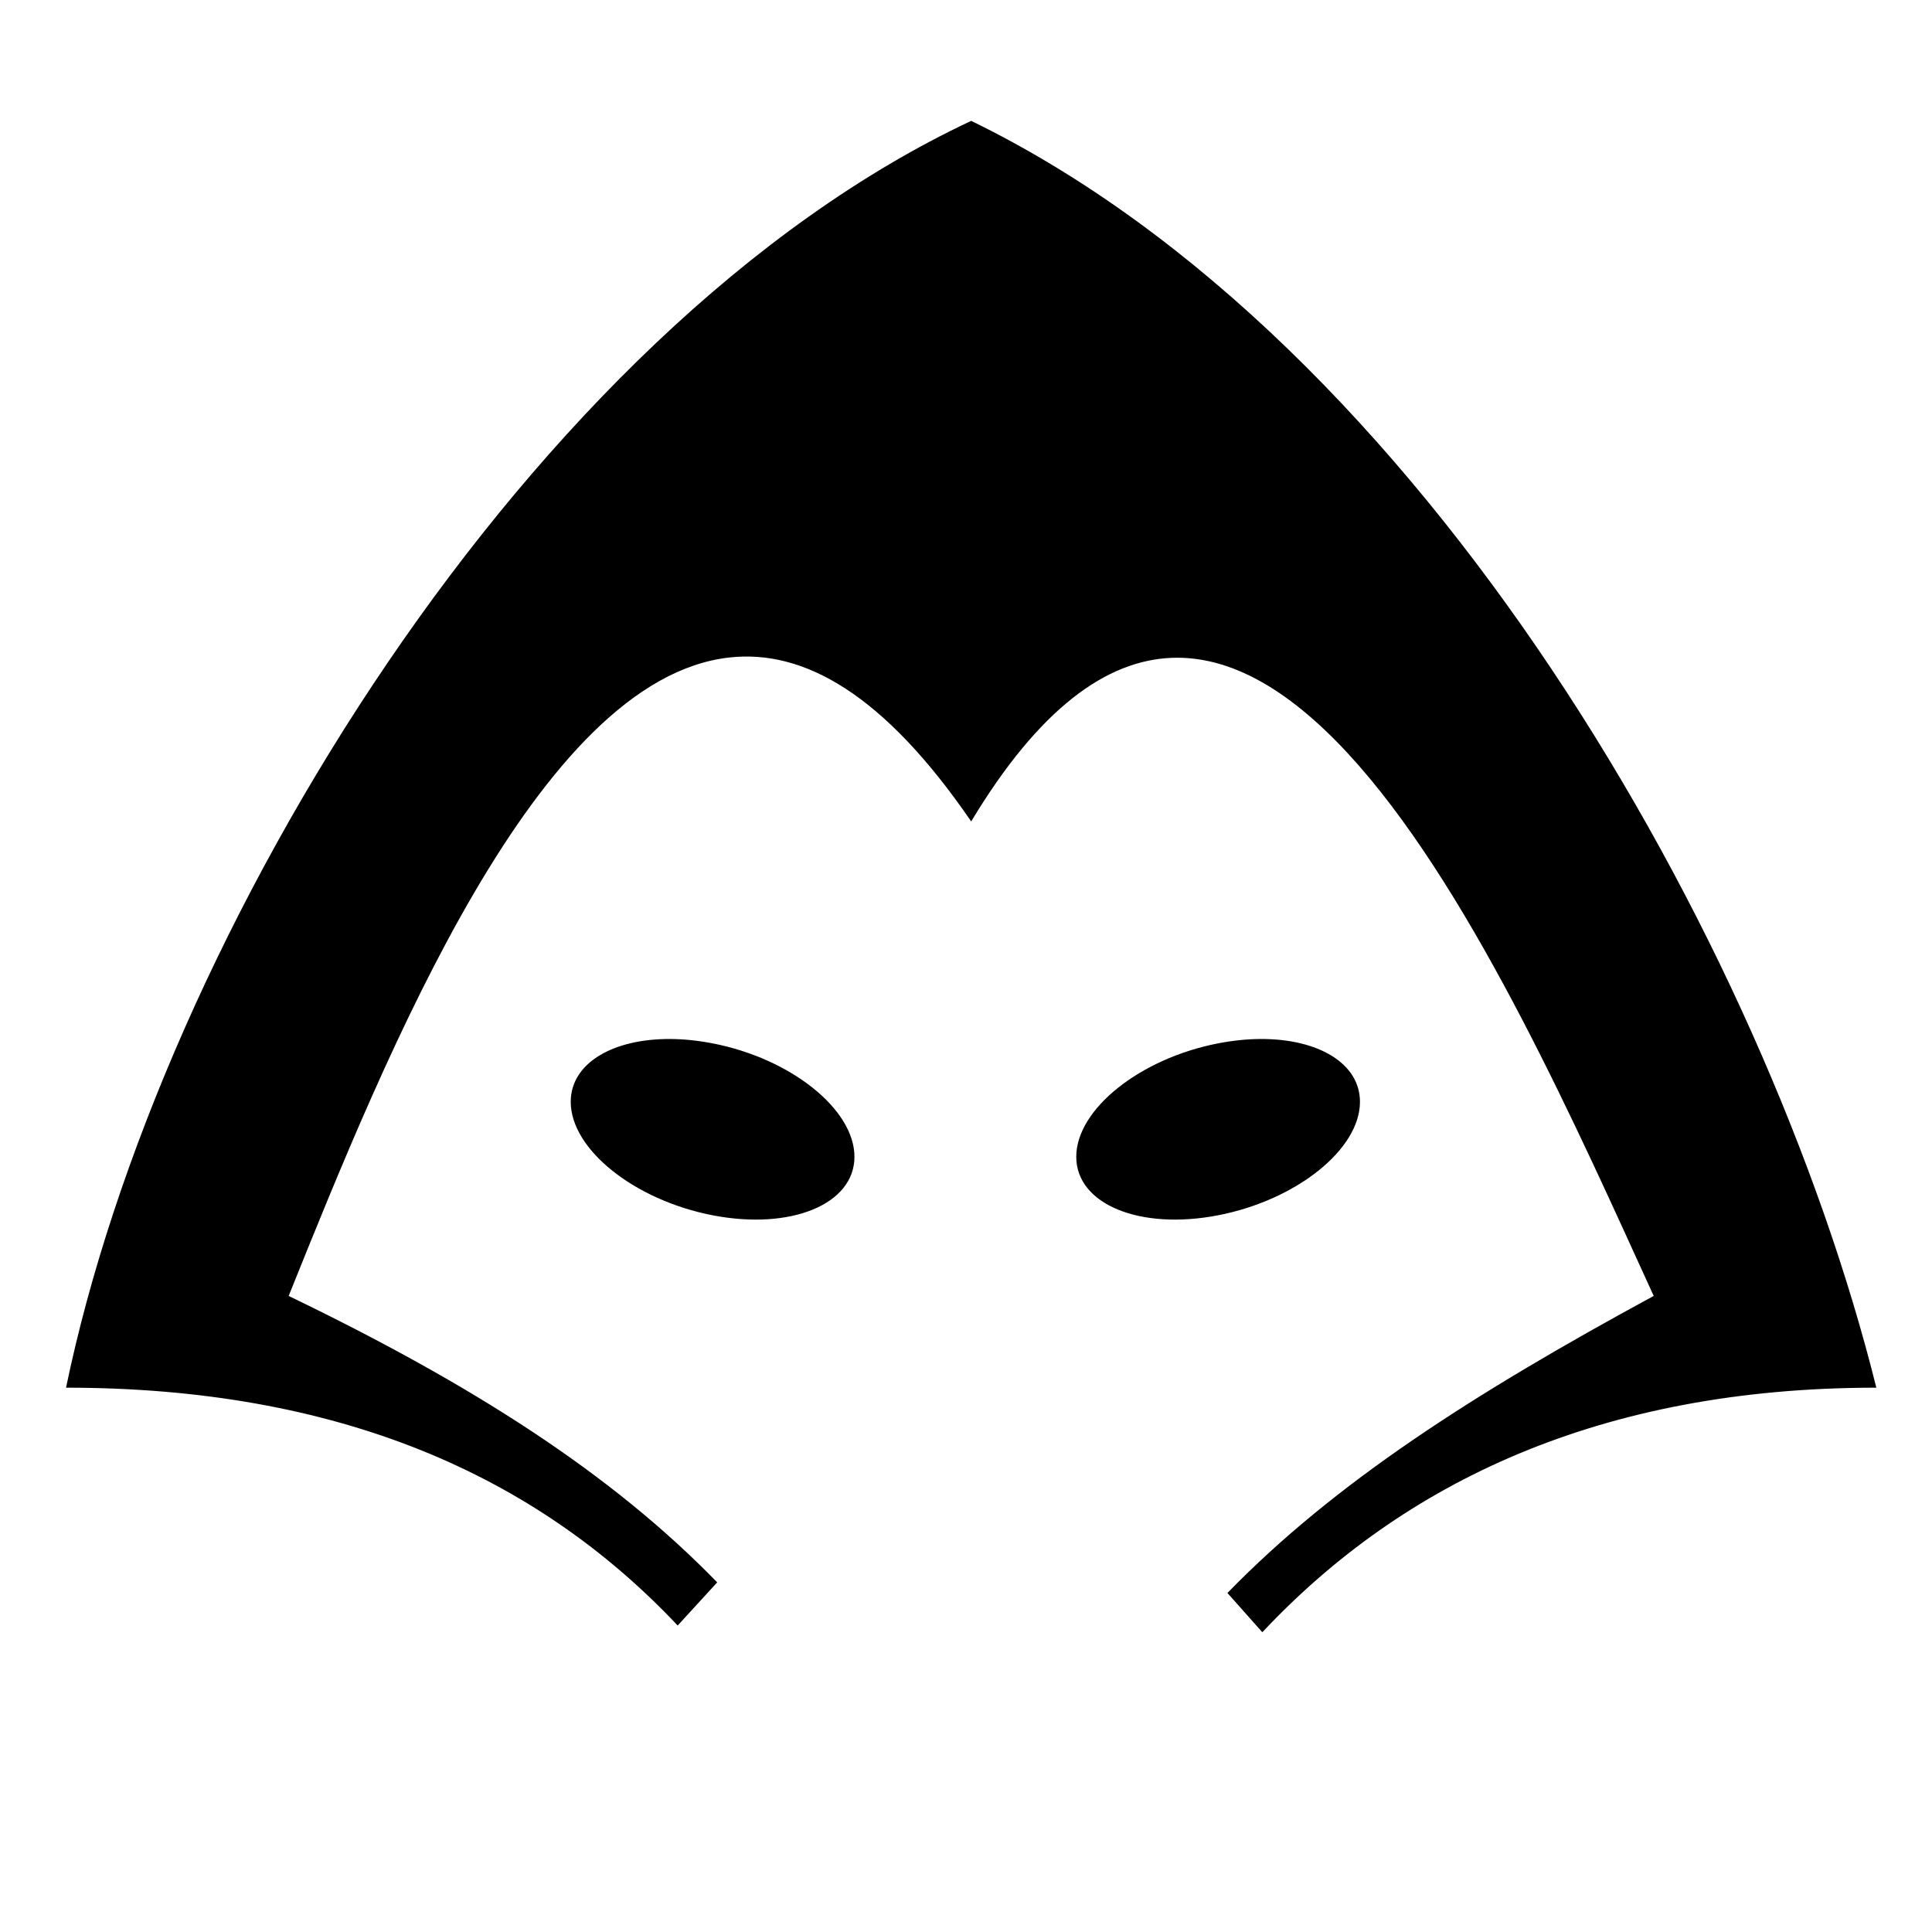
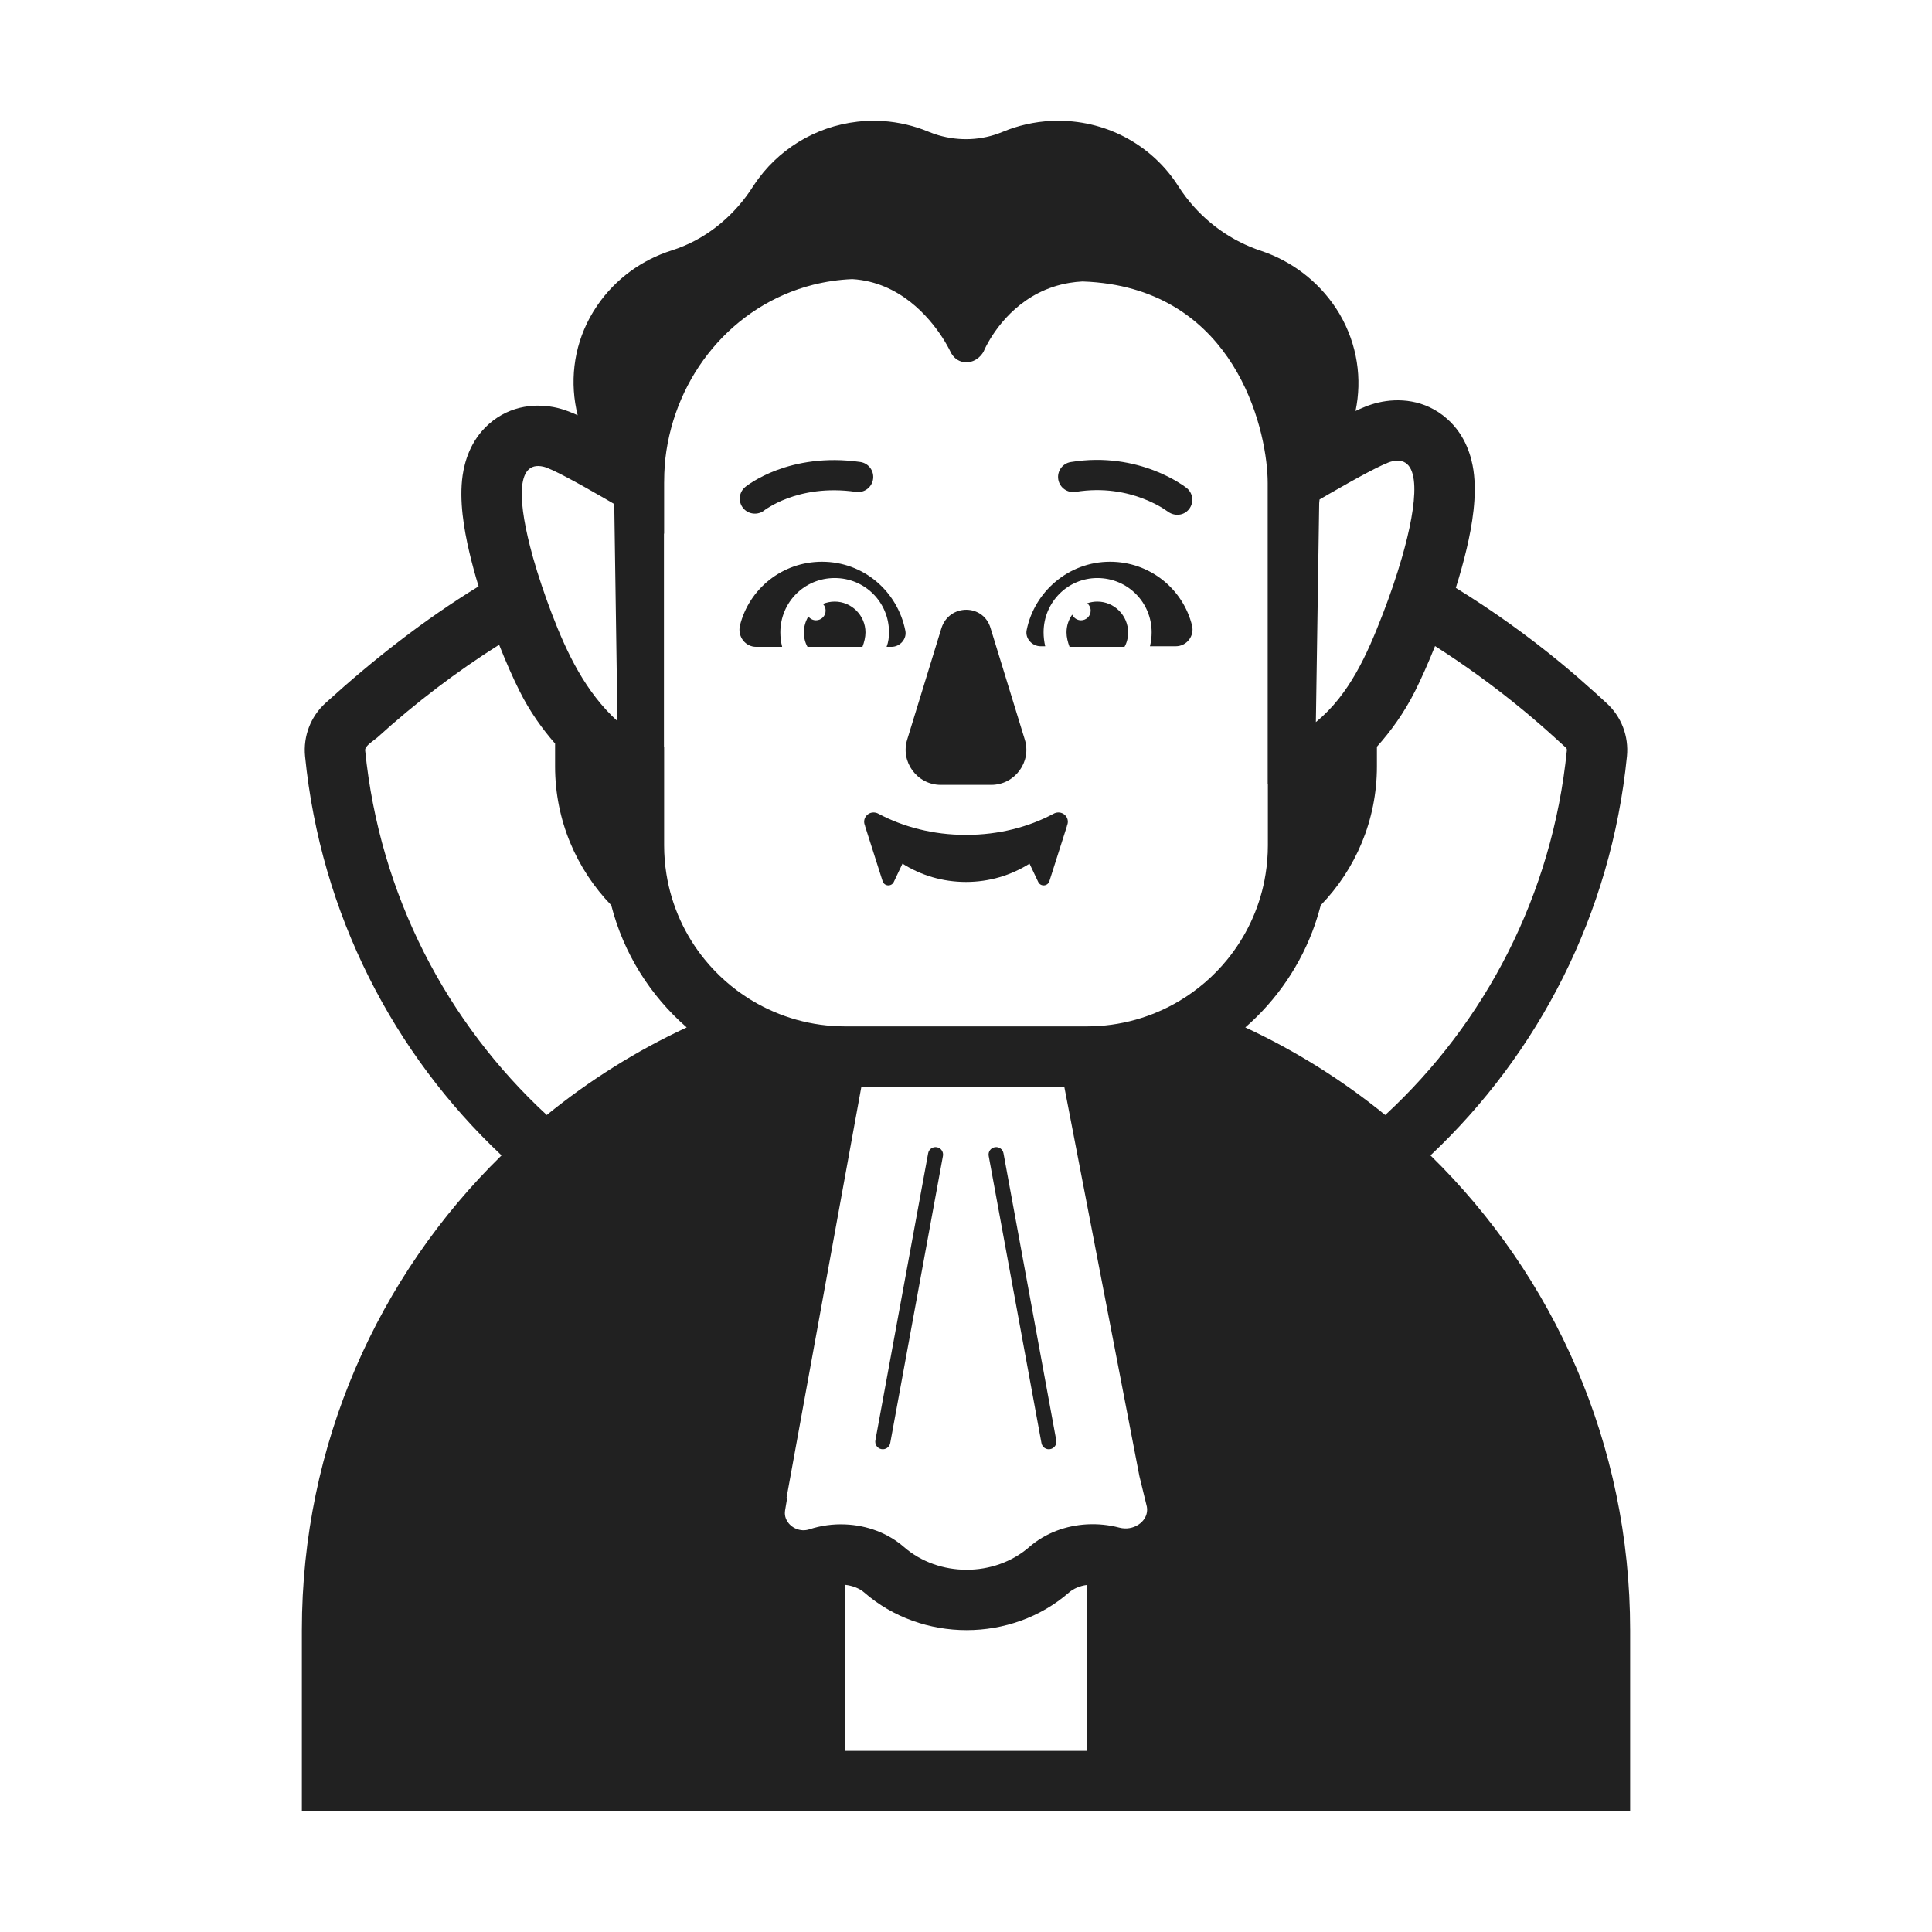
- <svg xmlns="http://www.w3.org/2000/svg" viewBox="0 0 512 512">
-   <path fill="#000" d="M257.375 32.03C139.957 87.197 42.343 247.886 17.5 367.75c71.742 0 124.22 22.845 162.094 63.03l10.47-11.436c-28.06-28.873-64.935-52.446-113.564-75.906 26.142-65.033 66.028-163.458 116.72-169.188 19.835-2.243 41.05 9.735 64.155 43.438 72.33-120.27 141.014 38.54 180.875 125.75-47.687 25.854-84.5 49.463-112.97 78.718l9.25 10.406c37.335-39.758 89.657-64.812 162.72-64.812C467.784 249.384 377.24 90.37 257.375 32.03zm-79.72 243.314c-15.3-.083-26.405 6.436-26.405 16.656 0 12.58 16.834 26.038 37.594 30.063 20.76 4.024 37.594-2.92 37.594-15.5s-16.835-26.038-37.594-30.063c-3.893-.755-7.657-1.137-11.188-1.156zm156.345 0c-3.53.02-7.295.4-11.188 1.156-20.76 4.025-37.593 17.483-37.593 30.063 0 12.58 16.833 19.524 37.592 15.5 20.76-4.025 37.594-17.484 37.594-30.063 0-10.22-11.105-16.74-26.406-16.656z" />
+ <svg xmlns="http://www.w3.org/2000/svg" width="32" height="32" viewBox="0 0 32 32" fill="none">
+   <path d="M15.028 12.244L15.593 10.404C15.723 9.998 16.288 9.998 16.407 10.404L16.972 12.244C17.092 12.617 16.809 13 16.418 13H15.582C15.191 13 14.908 12.617 15.028 12.244Z" fill="#212121" />
+   <path d="M14.326 13.676L14.329 13.678C14.277 13.57 14.36 13.456 14.469 13.457C14.495 13.457 14.523 13.463 14.55 13.478C14.754 13.587 14.98 13.674 15.221 13.734C15.465 13.795 15.724 13.828 15.991 13.828L16 13.828L16.009 13.828C16.54 13.828 17.04 13.698 17.45 13.478C17.477 13.463 17.504 13.457 17.53 13.457C17.64 13.456 17.723 13.569 17.671 13.678L17.674 13.676L17.381 14.595C17.354 14.681 17.235 14.69 17.196 14.608L17.052 14.305C16.748 14.497 16.388 14.608 16 14.608C15.612 14.608 15.252 14.497 14.948 14.305L14.804 14.608C14.765 14.69 14.646 14.681 14.619 14.595L14.326 13.676Z" fill="#212121" />
+   <path d="M12.255 10.364C12.405 9.754 12.955 9.304 13.615 9.304C14.305 9.304 14.865 9.794 14.995 10.444C15.025 10.584 14.905 10.714 14.765 10.714H14.685C14.715 10.634 14.725 10.554 14.725 10.474C14.725 9.974 14.325 9.574 13.825 9.574C13.325 9.574 12.925 9.974 12.925 10.474C12.925 10.554 12.935 10.634 12.955 10.714H12.525C12.345 10.714 12.215 10.544 12.255 10.364Z" fill="#212121" />
+   <path d="M19.745 10.364C19.595 9.754 19.045 9.304 18.385 9.304C17.705 9.304 17.135 9.794 17.005 10.434C16.975 10.574 17.095 10.704 17.235 10.704H17.312C17.294 10.627 17.285 10.55 17.285 10.474C17.285 9.974 17.685 9.574 18.175 9.574C18.675 9.574 19.075 9.974 19.075 10.474C19.075 10.55 19.066 10.627 19.047 10.704H19.475C19.655 10.704 19.785 10.534 19.745 10.364Z" fill="#212121" />
+   <path d="M13.675 10.114C13.675 10.202 13.604 10.274 13.515 10.274C13.464 10.274 13.418 10.249 13.389 10.211C13.342 10.288 13.315 10.378 13.315 10.474C13.315 10.564 13.335 10.644 13.375 10.714H14.285C14.315 10.634 14.335 10.554 14.335 10.474C14.335 10.194 14.105 9.964 13.825 9.964C13.756 9.964 13.691 9.978 13.63 10.003C13.658 10.031 13.675 10.07 13.675 10.114Z" fill="#212121" />
+   <path d="M18.065 10.114C18.065 10.202 17.993 10.274 17.905 10.274C17.84 10.274 17.784 10.235 17.759 10.18C17.7 10.263 17.665 10.364 17.665 10.474C17.665 10.554 17.685 10.634 17.715 10.714H18.625C18.665 10.644 18.685 10.564 18.685 10.474C18.685 10.194 18.455 9.964 18.175 9.964C18.117 9.964 18.061 9.974 18.008 9.992C18.043 10.021 18.065 10.065 18.065 10.114Z" fill="#212121" />
+   <path d="M19.654 8.082C19.762 8.168 19.78 8.325 19.694 8.433C19.607 8.544 19.45 8.555 19.341 8.472C19.31 8.45 19.278 8.429 19.246 8.409C19.175 8.367 19.07 8.311 18.935 8.259C18.665 8.155 18.279 8.071 17.816 8.147C17.679 8.169 17.551 8.077 17.528 7.94C17.506 7.804 17.598 7.675 17.735 7.653C18.304 7.56 18.78 7.664 19.114 7.792C19.28 7.856 19.412 7.926 19.503 7.981C19.576 8.025 19.615 8.052 19.654 8.082Z" fill="#212121" />
+   <path fill-rule="evenodd" clip-rule="evenodd" d="M12.677 8.44C12.692 8.43 12.715 8.414 12.748 8.395C12.812 8.356 12.911 8.303 13.041 8.255C13.301 8.158 13.686 8.076 14.178 8.147C14.315 8.167 14.441 8.072 14.461 7.936C14.481 7.799 14.386 7.672 14.25 7.652C13.663 7.568 13.193 7.665 12.867 7.786C12.704 7.847 12.577 7.914 12.49 7.966C12.441 7.996 12.392 8.027 12.347 8.063L12.346 8.064L12.345 8.065C12.238 8.152 12.222 8.309 12.309 8.416C12.395 8.522 12.555 8.538 12.661 8.452C12.666 8.448 12.672 8.444 12.677 8.44ZM12.661 8.452C12.663 8.45 12.661 8.438 12.661 8.452Z" fill="#212121" />
+   <path d="M16.621 19.102C16.609 19.034 16.544 18.989 16.476 19.002C16.408 19.014 16.363 19.079 16.376 19.147L17.25 23.902C17.262 23.97 17.327 24.015 17.395 24.002C17.463 23.99 17.508 23.924 17.495 23.857L16.621 19.102Z" fill="#212121" />
+   <path d="M15.373 19.102C15.385 19.034 15.45 18.989 15.518 19.002C15.586 19.014 15.631 19.079 15.618 19.147L14.745 23.902C14.732 23.97 14.667 24.015 14.599 24.002C14.531 23.99 14.487 23.924 14.499 23.857L15.373 19.102Z" fill="#212121" />
+   <path d="M22.182 5.191C21.899 4.72 21.474 4.379 20.991 4.192C20.959 4.18 20.927 4.168 20.894 4.157C20.393 3.993 19.96 3.679 19.644 3.266C19.599 3.207 19.556 3.146 19.516 3.083C19.105 2.436 18.375 2.003 17.535 2L17.525 2C17.234 2 16.959 2.053 16.706 2.145C16.67 2.158 16.635 2.172 16.599 2.187C16.265 2.325 15.892 2.342 15.541 2.239C15.491 2.224 15.441 2.207 15.393 2.187C15.357 2.172 15.322 2.158 15.286 2.145C15.049 2.059 14.793 2.007 14.53 2.001C14.512 2 14.495 2 14.477 2C13.738 2 13.083 2.332 12.648 2.85C12.59 2.92 12.536 2.992 12.486 3.068L12.476 3.083C12.183 3.545 11.75 3.92 11.232 4.111C11.198 4.124 11.163 4.136 11.128 4.147C10.635 4.302 10.196 4.616 9.892 5.061C9.848 5.125 9.808 5.191 9.77 5.26C9.492 5.772 9.436 6.348 9.568 6.878C9.496 6.845 9.365 6.787 9.226 6.755C8.906 6.681 8.465 6.699 8.098 7.023C7.782 7.302 7.694 7.665 7.663 7.871C7.602 8.289 7.685 8.768 7.773 9.143C7.816 9.327 7.868 9.519 7.927 9.712C7.033 10.259 6.186 10.922 5.392 11.644C5.145 11.868 5.02 12.195 5.053 12.527C5.314 15.141 6.518 17.452 8.307 19.137C6.266 21.134 5 23.919 5 27V30L26.978 30L27 30V27C27 23.919 25.734 21.134 23.693 19.137C25.482 17.452 26.686 15.141 26.947 12.527C26.98 12.195 26.855 11.868 26.608 11.644L26.423 11.475C26.238 11.308 26.051 11.145 25.861 10.988C25.301 10.526 24.717 10.109 24.113 9.737C24.182 9.517 24.243 9.297 24.293 9.086C24.383 8.703 24.467 8.215 24.405 7.79C24.374 7.581 24.284 7.215 23.966 6.935C23.598 6.61 23.155 6.592 22.832 6.667C22.676 6.702 22.528 6.771 22.462 6.803L22.452 6.807C22.563 6.277 22.484 5.709 22.189 5.203L22.182 5.191ZM6.25 12.215C6.881 11.641 7.561 11.125 8.267 10.679C8.382 10.97 8.5 11.236 8.606 11.447C8.775 11.786 8.983 12.075 9.194 12.316V12.694C9.194 13.588 9.549 14.398 10.124 14.993C10.328 15.791 10.771 16.492 11.374 17.017C10.539 17.405 9.761 17.894 9.056 18.468C7.402 16.939 6.287 14.823 6.048 12.427C6.04 12.354 6.202 12.258 6.25 12.215ZM11.012 7.681C11.015 7.654 11.017 7.626 11.02 7.599C11.178 6.216 12.141 5.052 13.467 4.717C13.675 4.665 13.892 4.632 14.116 4.623C14.167 4.626 14.218 4.631 14.267 4.639C15.007 4.753 15.457 5.341 15.642 5.643C15.707 5.75 15.74 5.82 15.74 5.82C15.746 5.834 15.752 5.846 15.76 5.858C15.867 6.037 16.097 6.045 16.236 5.898C16.257 5.876 16.277 5.85 16.293 5.82C16.293 5.82 16.317 5.76 16.37 5.667C16.529 5.387 16.942 4.812 17.715 4.685C17.784 4.673 17.856 4.666 17.93 4.662C18.088 4.667 18.239 4.682 18.382 4.704C20.526 5.04 20.997 7.184 20.997 8V12.987H21V14C21 14.162 20.987 14.322 20.962 14.477C20.957 14.508 20.952 14.538 20.946 14.568L20.945 14.576C20.849 15.07 20.631 15.521 20.325 15.896C20.103 16.168 19.835 16.399 19.533 16.579C19.084 16.846 18.56 17 18 17H14C13.44 17 12.916 16.846 12.467 16.579C12.447 16.567 12.426 16.554 12.405 16.541C12.128 16.367 11.882 16.149 11.675 15.896C11.348 15.496 11.123 15.01 11.038 14.477C11.013 14.322 11 14.162 11 14L11 12.367L10.997 12.366V8.838L11 8.84V8C11 7.893 11.004 7.786 11.012 7.681ZM23.769 10.701C24.27 11.02 24.756 11.373 25.224 11.759C25.402 11.906 25.578 12.058 25.75 12.215L25.936 12.384C25.948 12.395 25.954 12.411 25.952 12.427C25.713 14.823 24.598 16.939 22.944 18.468C22.239 17.894 21.461 17.405 20.626 17.017C21.147 16.564 21.549 15.977 21.78 15.312C21.816 15.207 21.848 15.101 21.876 14.993C22.451 14.398 22.806 13.588 22.806 12.694V12.368C23.032 12.116 23.256 11.809 23.438 11.447C23.541 11.241 23.656 10.984 23.769 10.701ZM22.896 10.188C22.646 10.835 22.352 11.5 21.806 11.951L21.795 11.96L21.85 8.333C21.851 8.313 21.854 8.293 21.856 8.273C21.904 8.245 21.952 8.217 22 8.189C22.455 7.927 22.921 7.671 23.055 7.642C23.562 7.522 23.48 8.33 23.222 9.229C23.132 9.542 23.02 9.867 22.904 10.168L22.896 10.188ZM10.227 11.944C9.699 11.463 9.392 10.824 9.141 10.168C9.027 9.869 8.917 9.546 8.829 9.236L8.821 9.206C8.586 8.359 8.523 7.617 9.003 7.73C9.13 7.758 9.567 7.997 10 8.247C10.058 8.28 10.116 8.314 10.174 8.348L10.227 11.944ZM14.267 18H17.628L18.872 24.449L18.995 24.953C18.998 24.971 19 24.988 19 25.006C19 25.205 18.774 25.364 18.539 25.302C18.364 25.256 18.181 25.238 18.001 25.248C17.653 25.268 17.313 25.392 17.049 25.622C16.471 26.126 15.549 26.126 14.971 25.622C14.702 25.388 14.353 25.263 14 25.249C13.798 25.24 13.594 25.268 13.403 25.331C13.257 25.378 13.105 25.308 13.037 25.193C13.033 25.186 13.029 25.18 13.026 25.172C13.009 25.138 13 25.101 13 25.062C13 25.048 13.001 25.035 13.003 25.021L13.037 24.817H13.026L14.267 18ZM14.314 26.376C15.268 27.208 16.752 27.208 17.707 26.376C17.777 26.315 17.881 26.268 18.001 26.252V29H14V26.25C14.125 26.264 14.238 26.31 14.314 26.376Z" fill="#212121" />
</svg>
